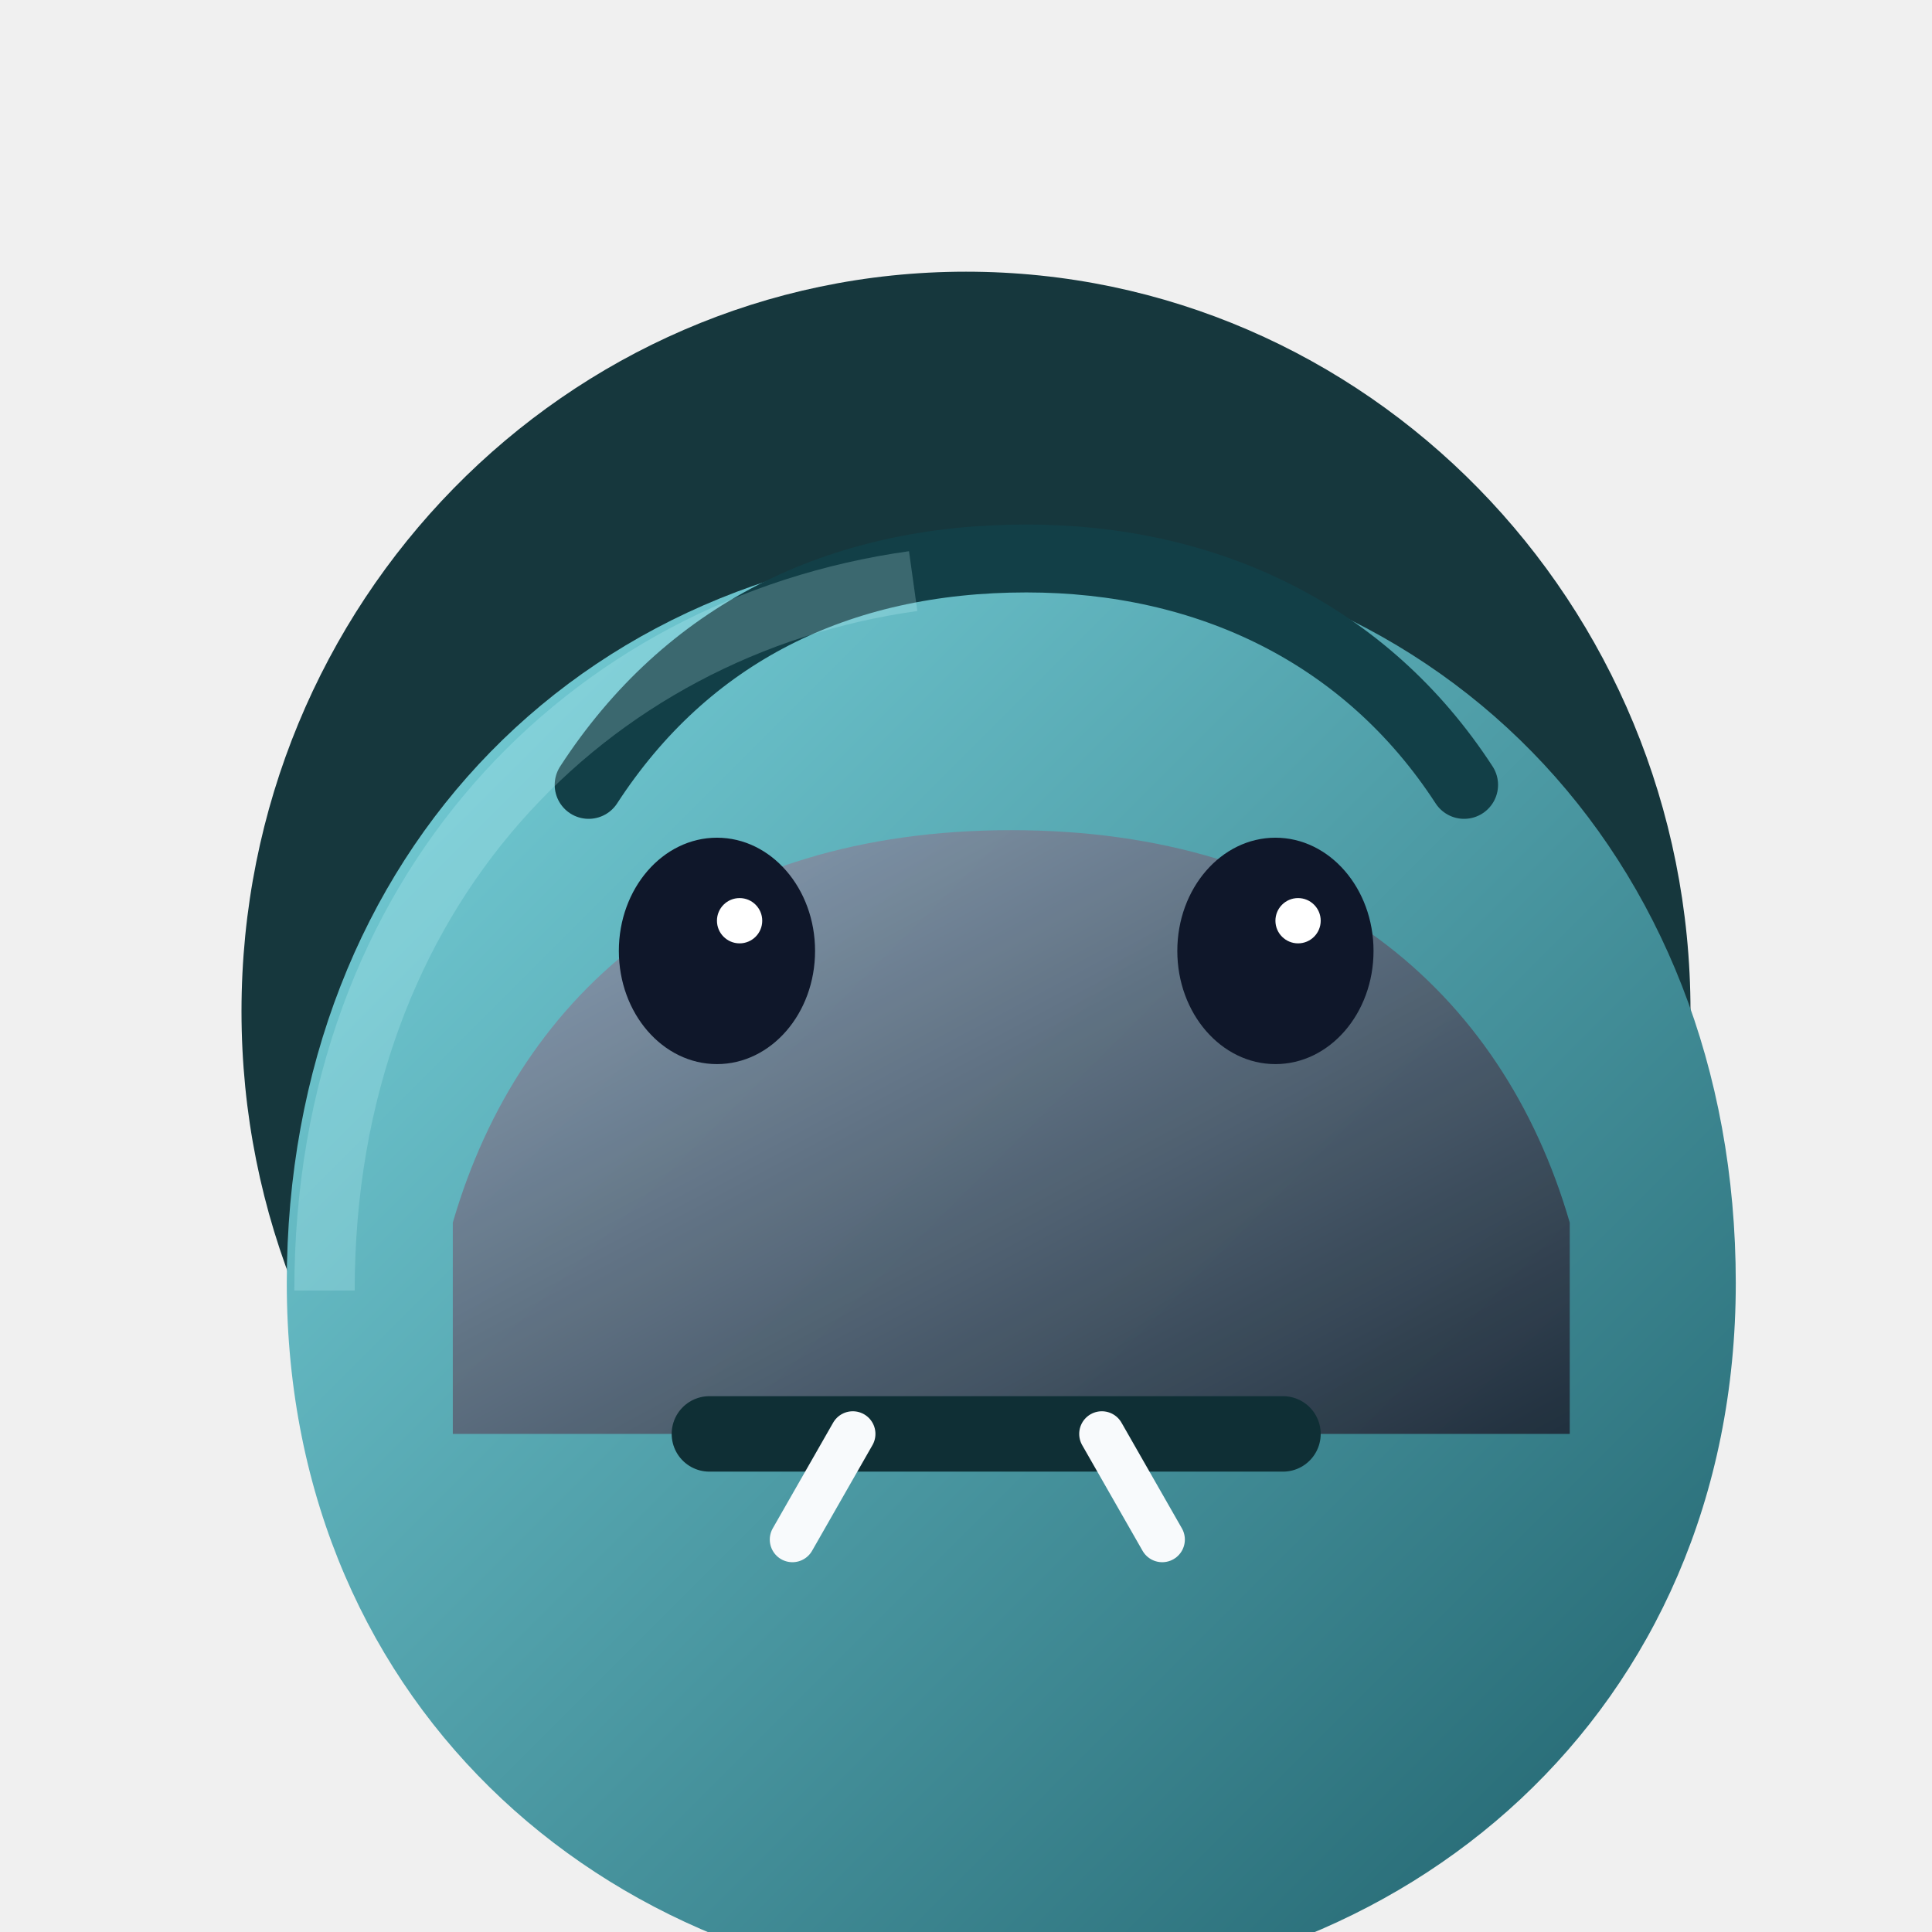
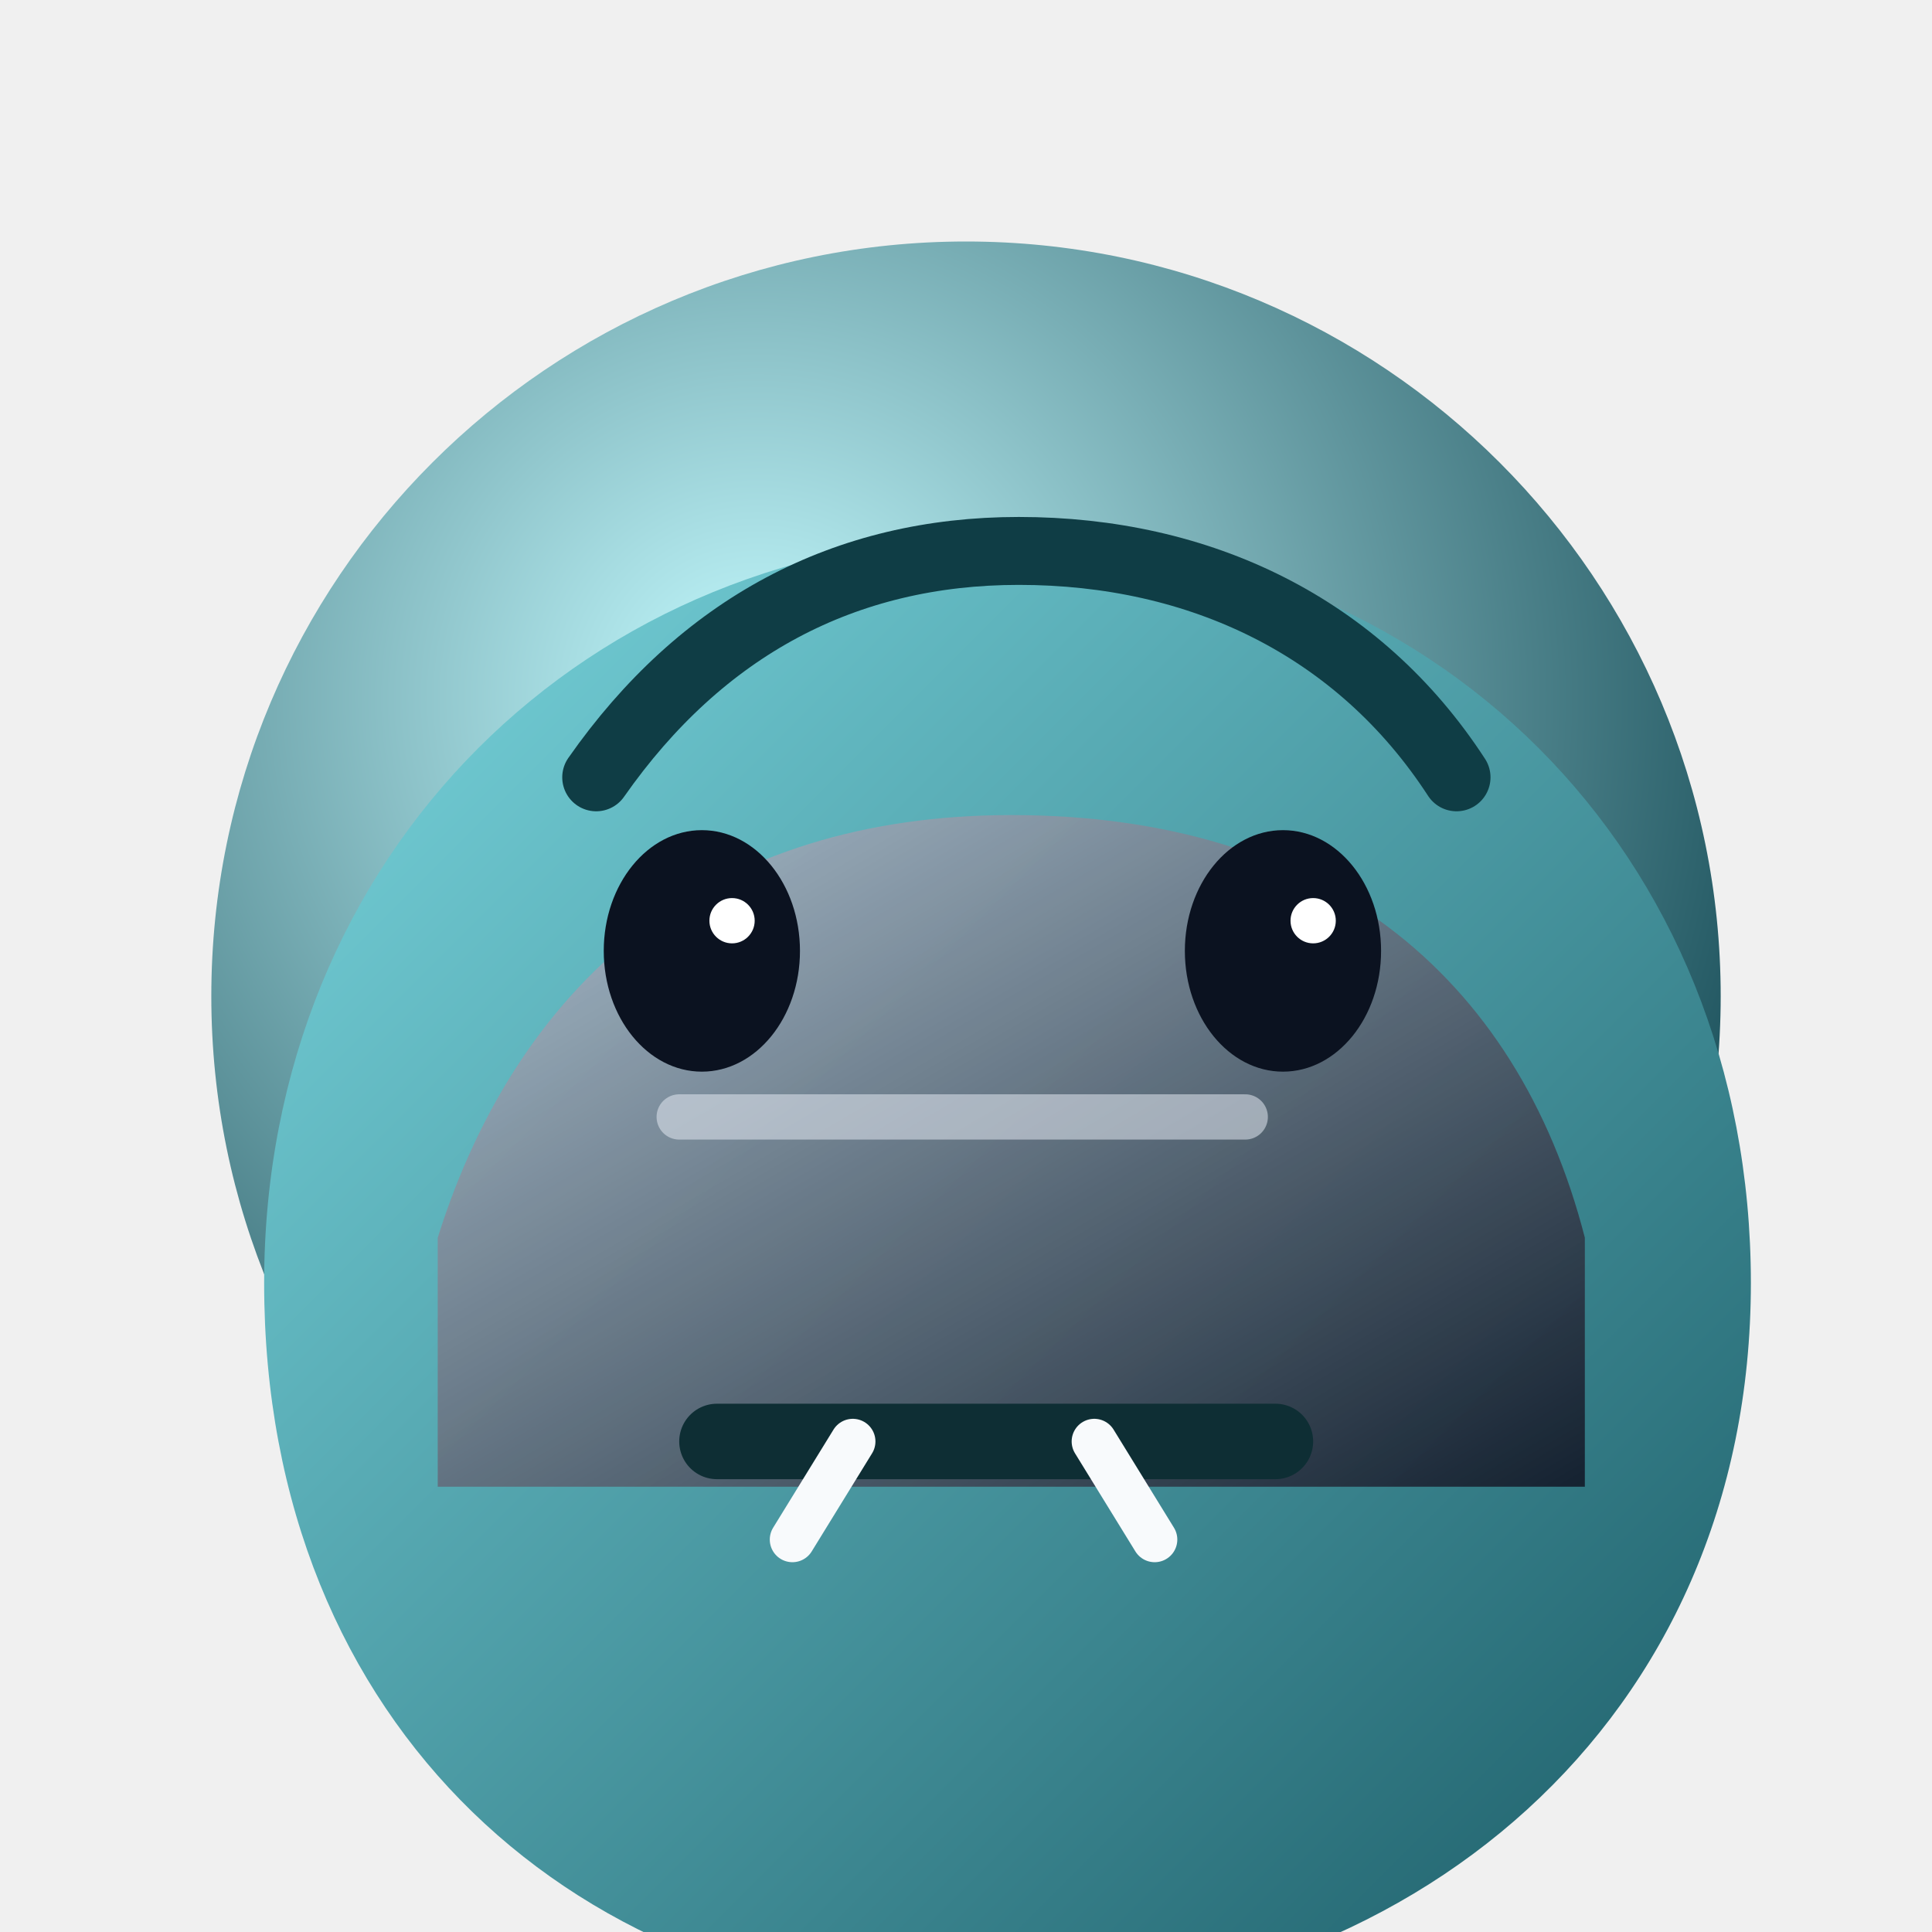
<svg xmlns="http://www.w3.org/2000/svg" viewBox="0 0 256 256">
  <defs>
-     <linearGradient id="skin" x1="0" y1="0" x2="1" y2="1">
-       <stop offset="0" stop-color="#7bd6df" />
-       <stop offset="1" stop-color="#1e5f6a" />
+     <radialGradient id="t_bg" cx="36%" cy="30%" r="76%">
+       <stop offset="0" stop-color="#c5fbff" />
+       <stop offset="1" stop-color="#124752" />
+     </radialGradient>
+     <linearGradient id="t_skin" x1="0" y1="0" x2="1" y2="1">
+       <stop offset="0" stop-color="#7ad7df" />
+       <stop offset="1" stop-color="#1a5a65" />
    </linearGradient>
-     <linearGradient id="plate" x1="0" y1="0" x2="1" y2="1">
-       <stop offset="0" stop-color="#94a3b8" />
-       <stop offset="1" stop-color="#1f2937" />
+     <linearGradient id="t_plate" x1="0" y1="0" x2="1" y2="1">
+       <stop offset="0" stop-color="#b6c2d1" />
+       <stop offset="1" stop-color="#111827" />
    </linearGradient>
  </defs>
-   <ellipse cx="128" cy="134" rx="96" ry="98" fill="#16373d" />
-   <path d="M38 170c0-57 40-98 96-98s96 41 96 98-44 94-96 94-96-37-96-94z" fill="url(#skin)" />
-   <path d="M60 162c9-31 34-52 74-52s65 21 74 52v28H60z" fill="url(#plate)" opacity="0.92" />
-   <path d="M78 104c13-20 33-30 58-30 24 0 45 10 58 30" stroke="#123f47" stroke-width="9" fill="none" stroke-linecap="round" />
-   <ellipse cx="95" cy="126" rx="13" ry="15" fill="#0f172a" />
-   <ellipse cx="169" cy="126" rx="13" ry="15" fill="#0f172a" />
-   <circle cx="98" cy="122" r="3" fill="#fff" />
-   <circle cx="172" cy="122" r="3" fill="#fff" />
-   <path d="M94 190h76" stroke="#0f2f35" stroke-width="10" stroke-linecap="round" />
-   <path d="M113 190l-8 14M146 190l8 14" stroke="#f8fafc" stroke-width="6" stroke-linecap="round" />
-   <path d="M43 171c0-53 35-88 78-94" stroke="#ccfbff" stroke-width="8" fill="none" opacity="0.22" />
+   <ellipse cx="128" cy="132" rx="100" ry="100" fill="url(#t_bg)" />
+   <path d="M35 170c0-57 43-99 98-99 57 0 99 42 99 99 0 58-45 96-102 96-53 0-95-37-95-96z" fill="url(#t_skin)" />
+   <path d="M58 164c11-35 37-56 76-56 41 0 67 21 76 56v33H58z" fill="url(#t_plate)" opacity="0.9" />
+   <path d="M79 103c14-20 33-30 56-30 24 0 45 10 58 30" stroke="#0f3d45" stroke-width="9" fill="none" stroke-linecap="round" />
+   <path d="M90 148h75" stroke="#e2e8f0" stroke-width="6" stroke-linecap="round" opacity="0.55" />
+   <ellipse cx="93" cy="126" rx="13" ry="16" fill="#0b1220" />
+   <ellipse cx="170" cy="126" rx="13" ry="16" fill="#0b1220" />
+   <circle cx="97" cy="122" r="3" fill="#fff" />
+   <circle cx="174" cy="122" r="3" fill="#fff" />
+   <path d="M95 191h74" stroke="#0e2e34" stroke-width="10" stroke-linecap="round" />
+   <path d="M113 191l-8 13M145 191l8 13" stroke="#f8fafc" stroke-width="6" stroke-linecap="round" />
</svg>
